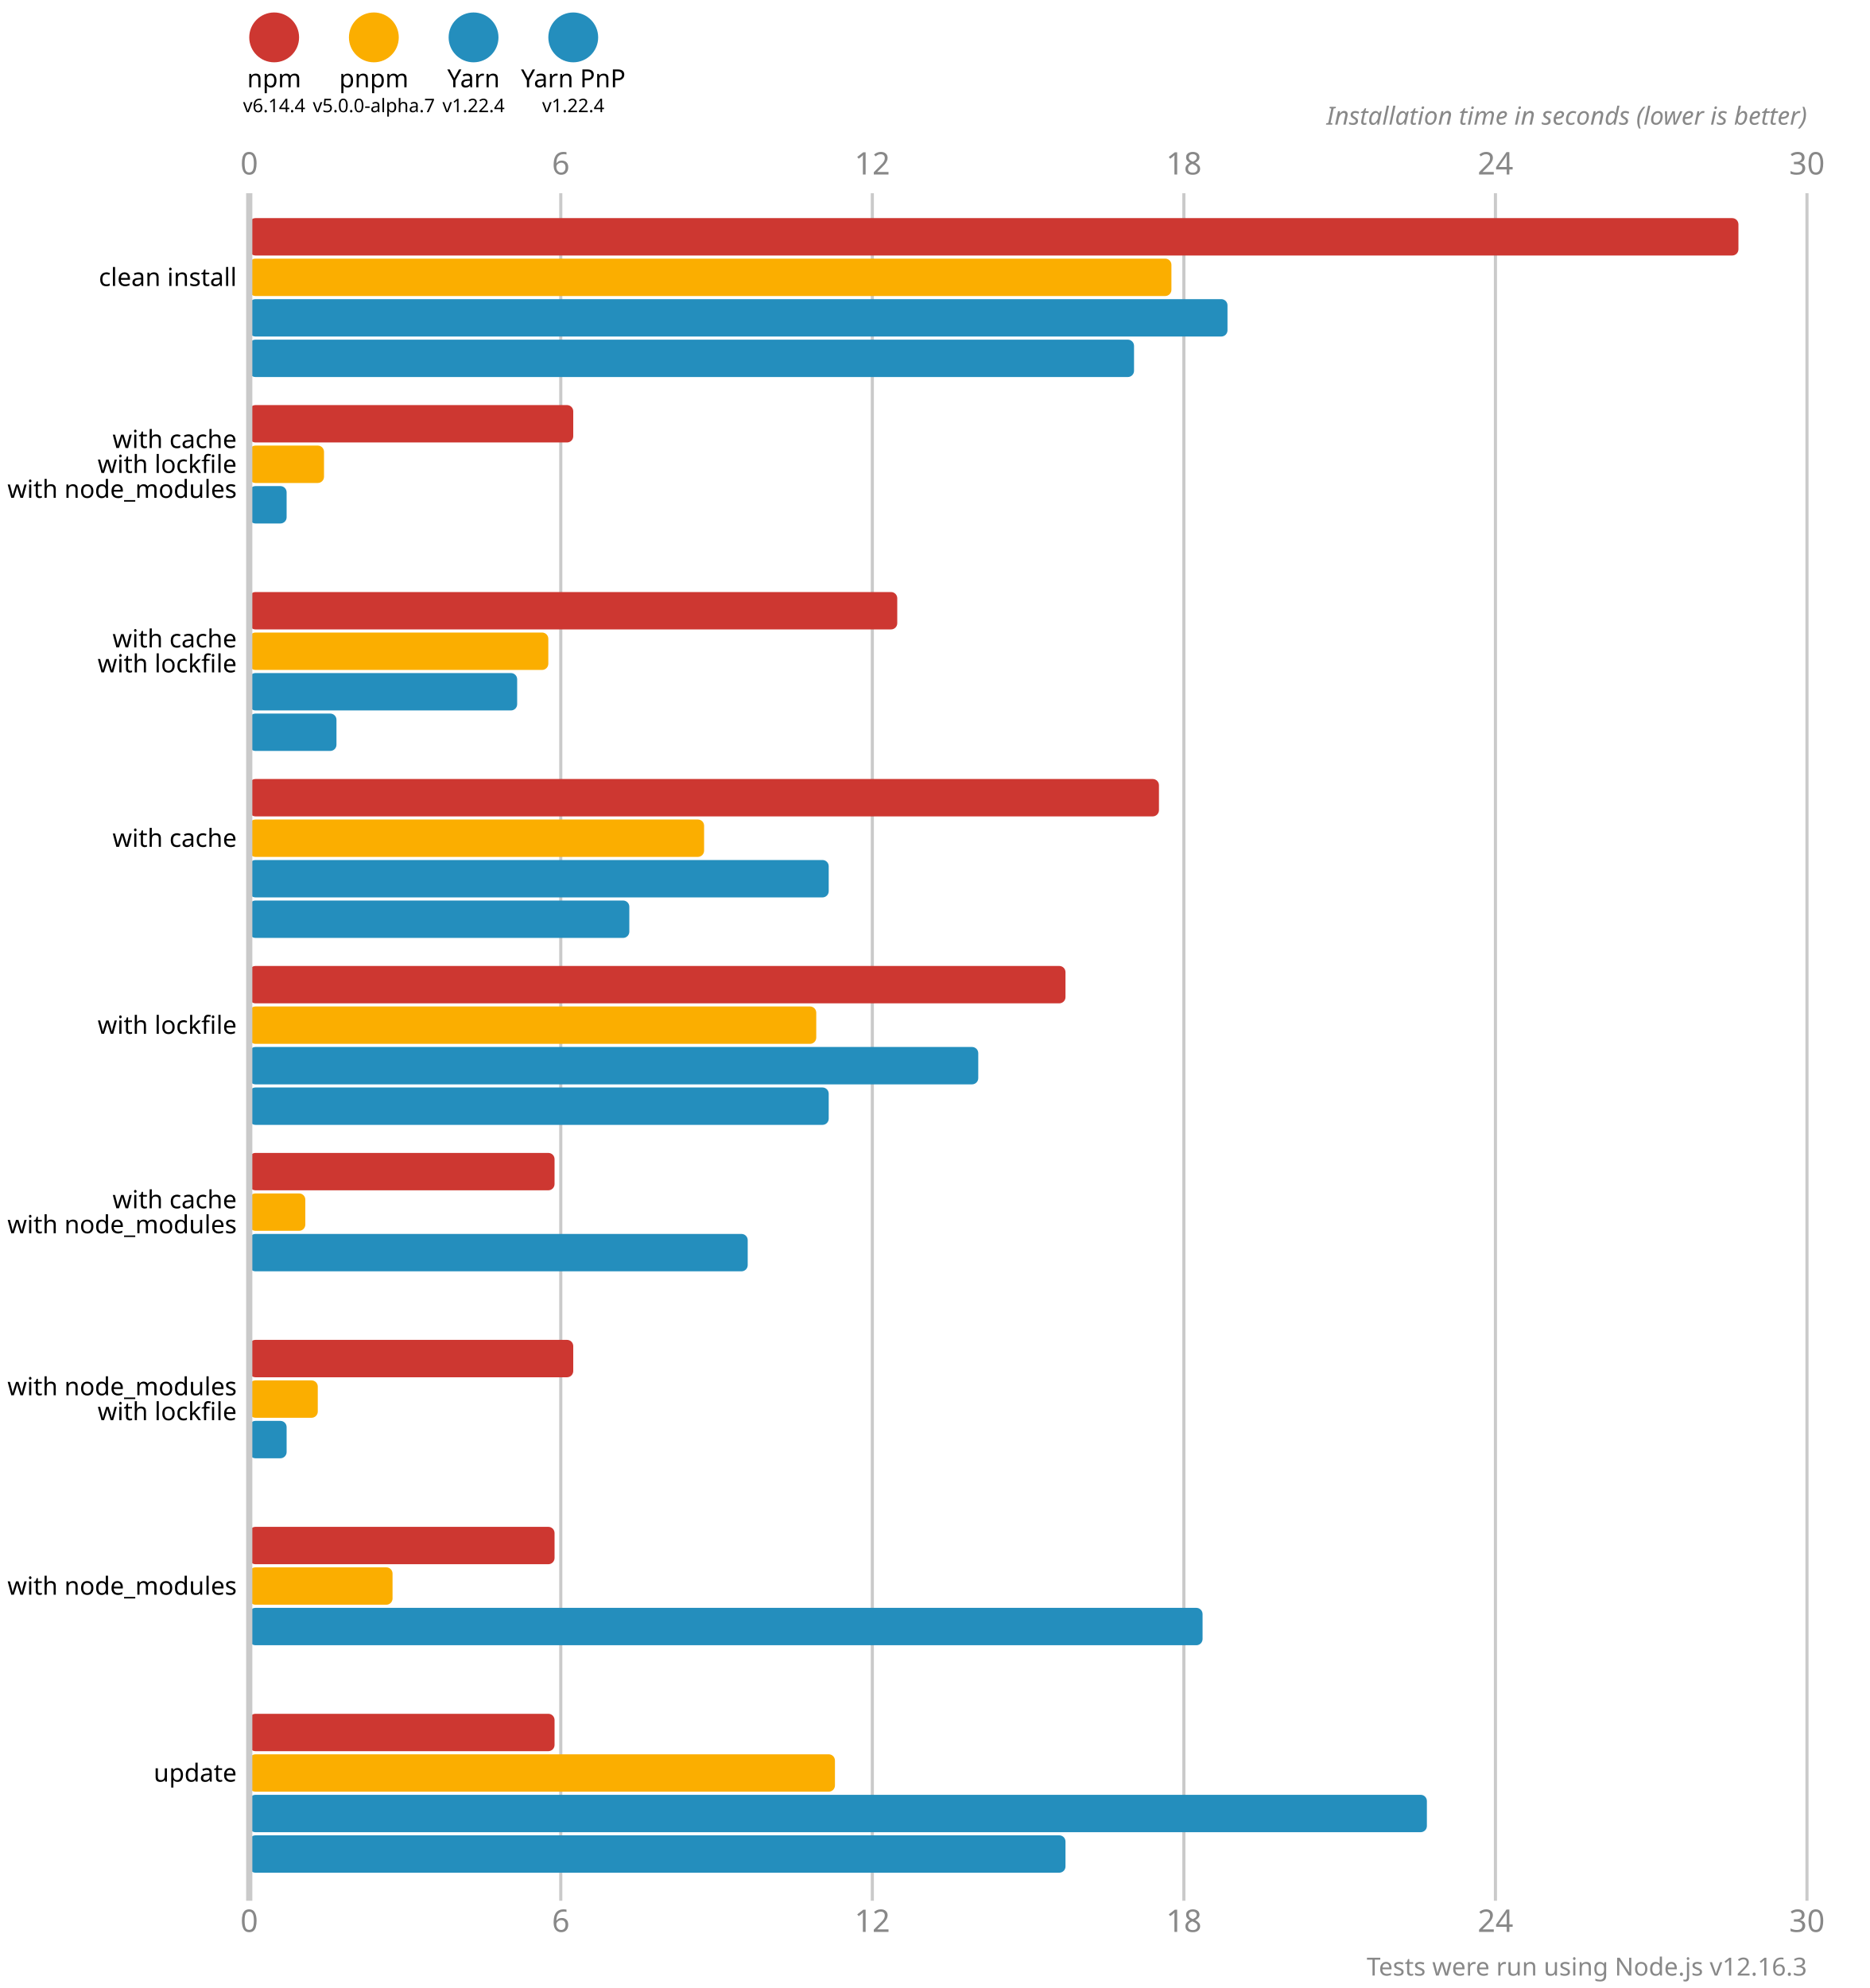
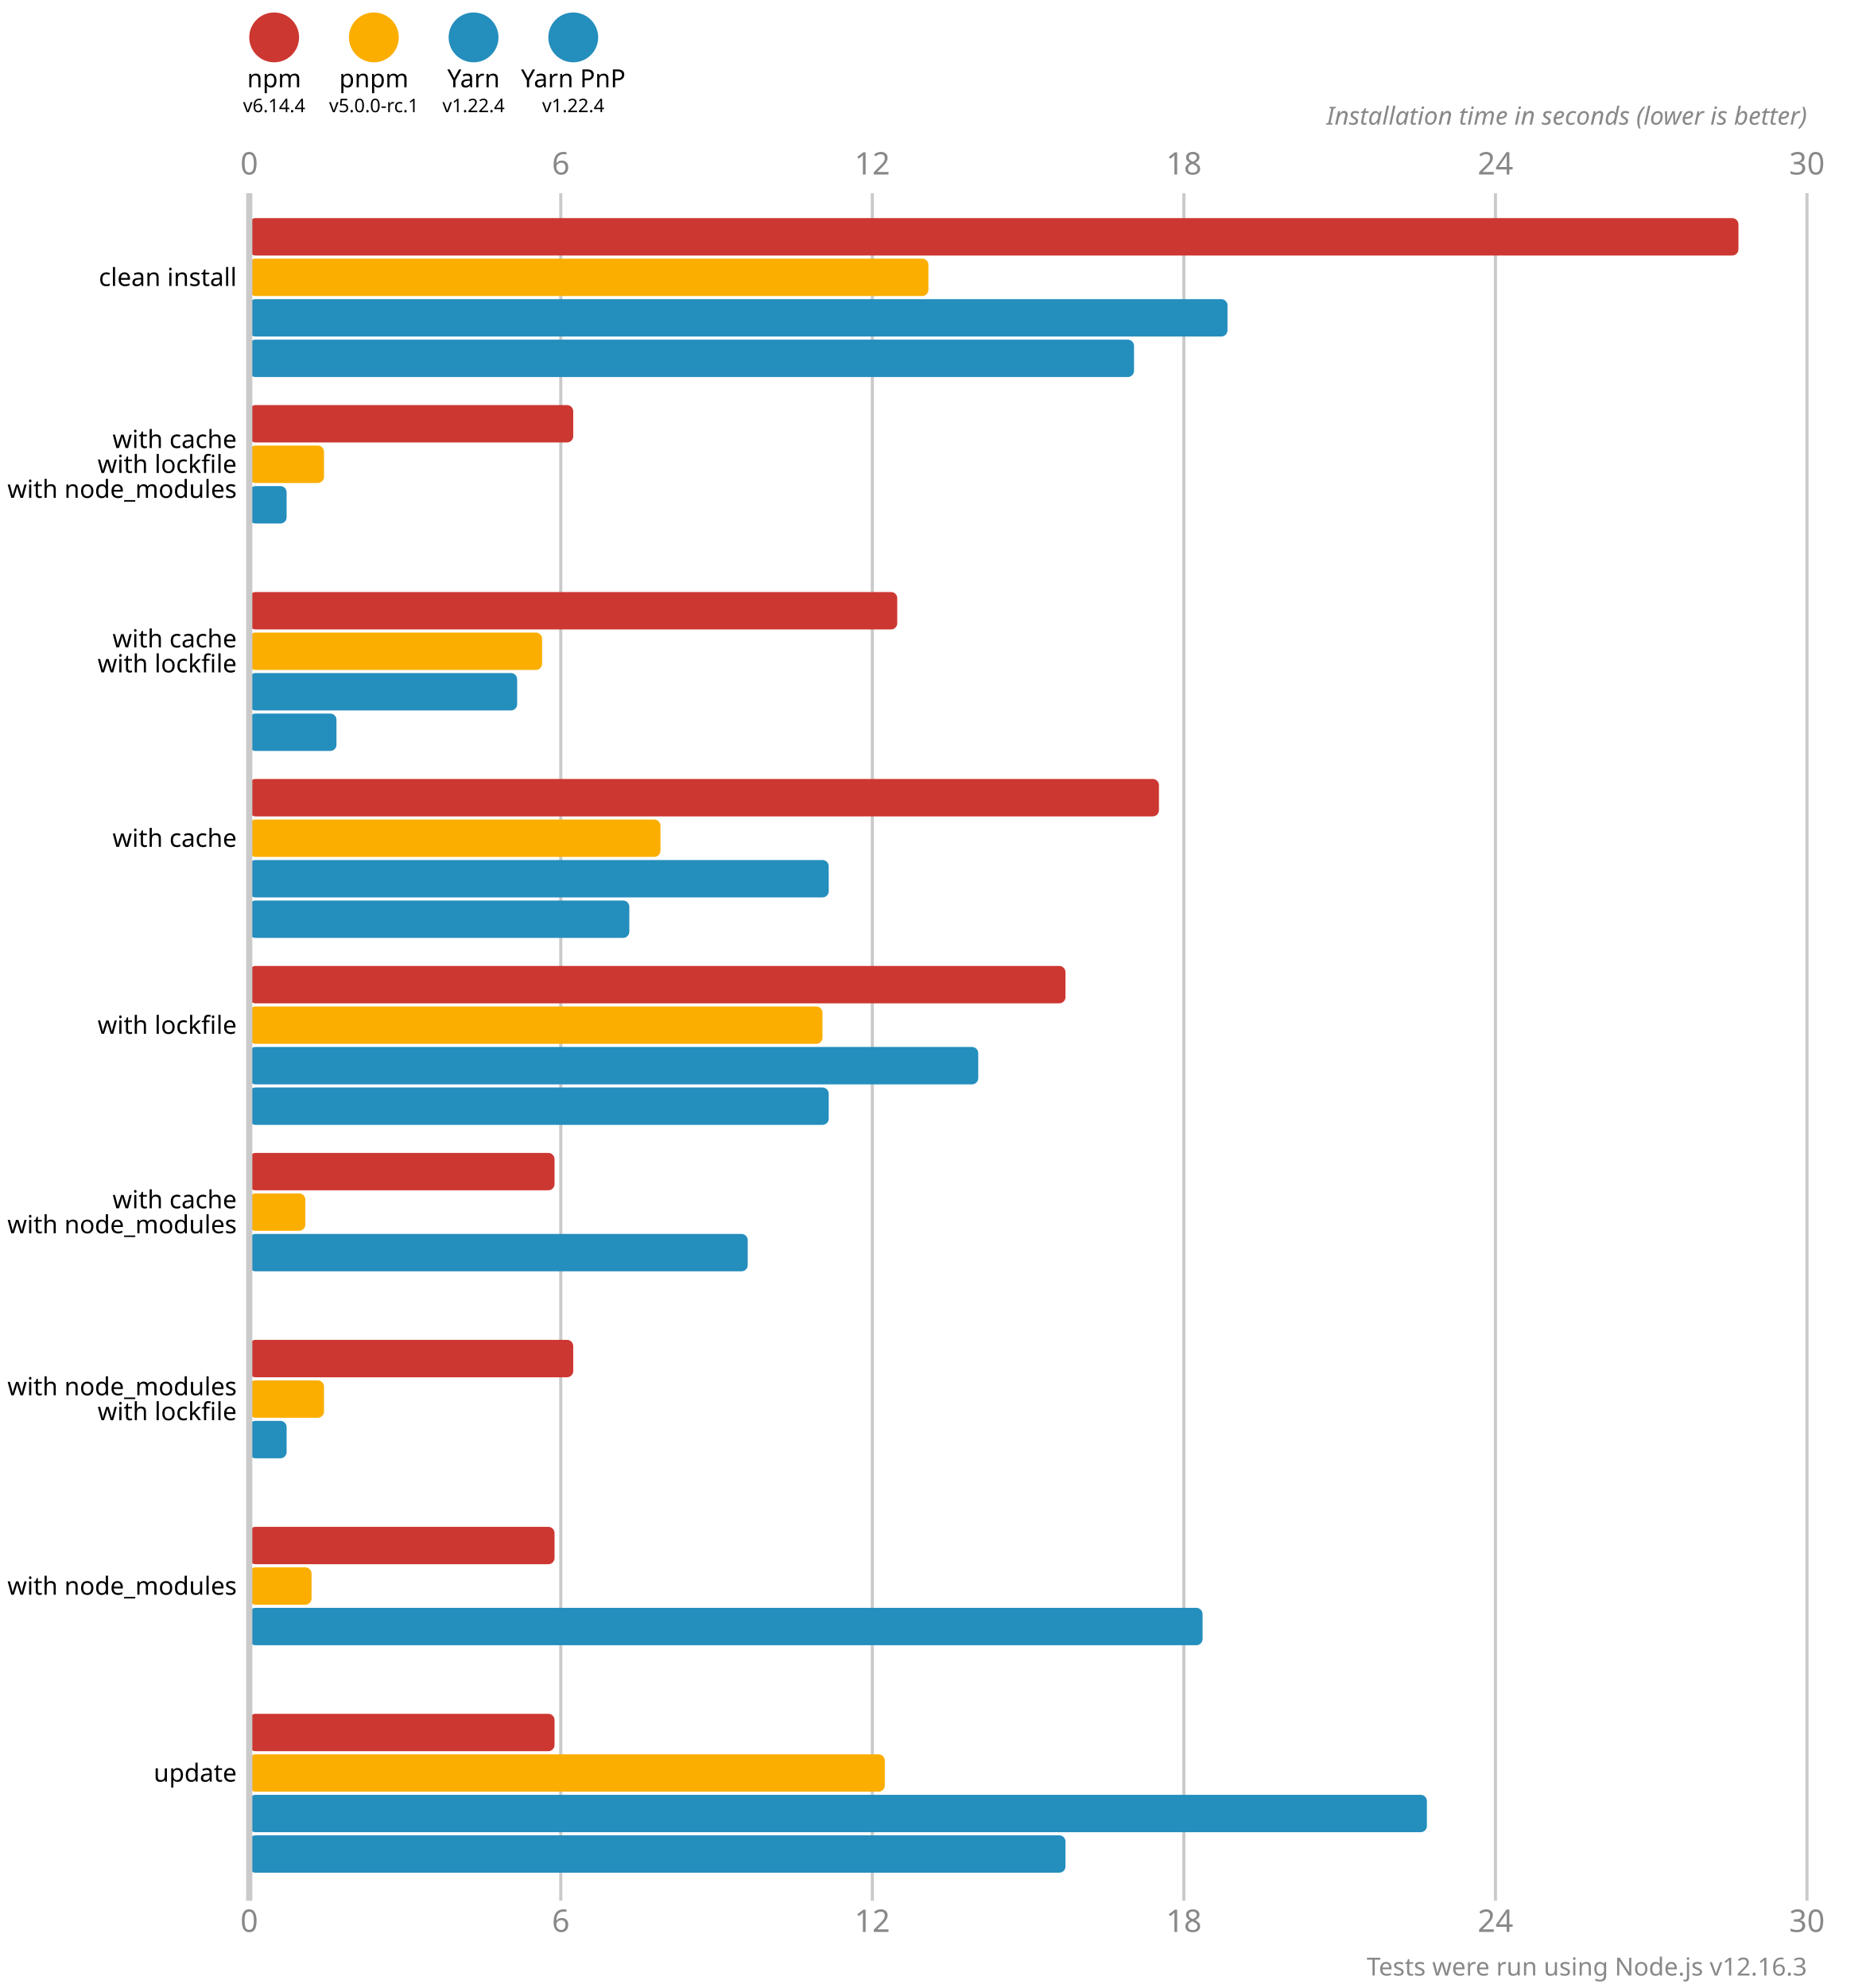
<svg xmlns="http://www.w3.org/2000/svg" version="1.1" viewBox="0 0 300 319">
  <style>
    .font { font-family: sans-serif; }
    .s3 { font-size: 3px; }
    .s4 { font-size: 4px; }
    .s5 { font-size: 5px; }
    .line { stroke: #cacaca; }
    .width { stroke-width: 0.5; }
    .text { fill: #888; }
  </style>
  <circle cx="44" cy="6" r="4" fill="#cd3731" />
  <text x="44" y="14" class="font s4" text-anchor="middle">npm</text>
  <text x="44" y="18" class="font s3" text-anchor="middle">v6.14.4</text>
  <circle cx="60" cy="6" r="4" fill="#fbae00" />
  <text x="60" y="14" class="font s4" text-anchor="middle">pnpm</text>
-   <text x="60" y="18" class="font s3" text-anchor="middle">v5.0.0-alpha.7</text>
+   <text x="60" y="18" class="font s3" text-anchor="middle">v5.0.0-rc.1</text>
  <circle cx="76" cy="6" r="4" fill="#248ebd" />
  <text x="76" y="14" class="font s4" text-anchor="middle">Yarn</text>
  <text x="76" y="18" class="font s3" text-anchor="middle">v1.22.4</text>
  <circle cx="92" cy="6" r="4" fill="#248ebd" />
  <text x="92" y="14" class="font s4" text-anchor="middle">Yarn PnP</text>
  <text x="92" y="18" class="font s3" text-anchor="middle">v1.22.4</text>
  <text x="40" y="28" class="font s5 text" text-anchor="middle">0</text>
  <text x="40" y="310" class="font s5 text" text-anchor="middle">0</text>
  <line x1="90" y1="31" x2="90" y2="305" class="line width" />
  <text x="90" y="28" class="font s5 text" text-anchor="middle">6</text>
  <text x="90" y="310" class="font s5 text" text-anchor="middle">6</text>
  <line x1="140" y1="31" x2="140" y2="305" class="line width" />
  <text x="140" y="28" class="font s5 text" text-anchor="middle">12</text>
  <text x="140" y="310" class="font s5 text" text-anchor="middle">12</text>
  <line x1="190" y1="31" x2="190" y2="305" class="line width" />
  <text x="190" y="28" class="font s5 text" text-anchor="middle">18</text>
  <text x="190" y="310" class="font s5 text" text-anchor="middle">18</text>
  <line x1="240" y1="31" x2="240" y2="305" class="line width" />
  <text x="240" y="28" class="font s5 text" text-anchor="middle">24</text>
  <text x="240" y="310" class="font s5 text" text-anchor="middle">24</text>
  <line x1="290" y1="31" x2="290" y2="305" class="line width" />
  <text x="290" y="28" class="font s5 text" text-anchor="middle">30</text>
  <text x="290" y="310" class="font s5 text" text-anchor="middle">30</text>
  <text x="290" y="20" class="font s4 text" font-style="italic" text-anchor="end">Installation time in seconds (lower is better)</text>
  <rect x="40" y="35" width="239" height="6" fill="#cd3731" rx="1" ry="1" />
-   <rect x="40" y="41.5" width="148" height="6" fill="#fbae00" rx="1" ry="1" />
+   <rect x="40" y="41.5" width="109" height="6" fill="#fbae00" rx="1" ry="1" />
  <rect x="40" y="48" width="157" height="6" fill="#248ebd" rx="1" ry="1" />
  <rect x="40" y="54.5" width="142" height="6" fill="#248ebd" rx="1" ry="1" />
  <rect x="40" y="65" width="52" height="6" fill="#cd3731" rx="1" ry="1" />
  <rect x="40" y="71.5" width="12" height="6" fill="#fbae00" rx="1" ry="1" />
  <rect x="40" y="78" width="6" height="6" fill="#248ebd" rx="1" ry="1" />
  <rect x="40" y="84.5" width="0" height="6" fill="#248ebd" rx="1" ry="1" />
  <rect x="40" y="95" width="104" height="6" fill="#cd3731" rx="1" ry="1" />
-   <rect x="40" y="101.5" width="48" height="6" fill="#fbae00" rx="1" ry="1" />
+   <rect x="40" y="101.5" width="47" height="6" fill="#fbae00" rx="1" ry="1" />
  <rect x="40" y="108" width="43" height="6" fill="#248ebd" rx="1" ry="1" />
  <rect x="40" y="114.5" width="14" height="6" fill="#248ebd" rx="1" ry="1" />
  <rect x="40" y="125" width="146" height="6" fill="#cd3731" rx="1" ry="1" />
-   <rect x="40" y="131.5" width="73" height="6" fill="#fbae00" rx="1" ry="1" />
+   <rect x="40" y="131.5" width="66" height="6" fill="#fbae00" rx="1" ry="1" />
  <rect x="40" y="138" width="93" height="6" fill="#248ebd" rx="1" ry="1" />
  <rect x="40" y="144.5" width="61" height="6" fill="#248ebd" rx="1" ry="1" />
  <rect x="40" y="155" width="131" height="6" fill="#cd3731" rx="1" ry="1" />
-   <rect x="40" y="161.5" width="91" height="6" fill="#fbae00" rx="1" ry="1" />
+   <rect x="40" y="161.5" width="92" height="6" fill="#fbae00" rx="1" ry="1" />
  <rect x="40" y="168" width="117" height="6" fill="#248ebd" rx="1" ry="1" />
  <rect x="40" y="174.5" width="93" height="6" fill="#248ebd" rx="1" ry="1" />
  <rect x="40" y="185" width="49" height="6" fill="#cd3731" rx="1" ry="1" />
  <rect x="40" y="191.5" width="9" height="6" fill="#fbae00" rx="1" ry="1" />
  <rect x="40" y="198" width="80" height="6" fill="#248ebd" rx="1" ry="1" />
  <rect x="40" y="204.5" width="0" height="6" fill="#248ebd" rx="1" ry="1" />
  <rect x="40" y="215" width="52" height="6" fill="#cd3731" rx="1" ry="1" />
-   <rect x="40" y="221.5" width="11" height="6" fill="#fbae00" rx="1" ry="1" />
+   <rect x="40" y="221.5" width="12" height="6" fill="#fbae00" rx="1" ry="1" />
  <rect x="40" y="228" width="6" height="6" fill="#248ebd" rx="1" ry="1" />
  <rect x="40" y="234.5" width="0" height="6" fill="#248ebd" rx="1" ry="1" />
  <rect x="40" y="245" width="49" height="6" fill="#cd3731" rx="1" ry="1" />
-   <rect x="40" y="251.5" width="23" height="6" fill="#fbae00" rx="1" ry="1" />
+   <rect x="40" y="251.5" width="10" height="6" fill="#fbae00" rx="1" ry="1" />
  <rect x="40" y="258" width="153" height="6" fill="#248ebd" rx="1" ry="1" />
  <rect x="40" y="264.5" width="0" height="6" fill="#248ebd" rx="1" ry="1" />
  <rect x="40" y="275" width="49" height="6" fill="#cd3731" rx="1" ry="1" />
-   <rect x="40" y="281.5" width="94" height="6" fill="#fbae00" rx="1" ry="1" />
+   <rect x="40" y="281.5" width="102" height="6" fill="#fbae00" rx="1" ry="1" />
  <rect x="40" y="288" width="189" height="6" fill="#248ebd" rx="1" ry="1" />
  <rect x="40" y="294.5" width="131" height="6" fill="#248ebd" rx="1" ry="1" />
  <line x1="40" y1="31" x2="40" y2="305" class="line" />
  <text x="38" y="44.5" class="font s4" dominant-baseline="middle" text-anchor="end">clean install</text>
  <text x="38" y="70.5" class="font s4" dominant-baseline="middle" text-anchor="end">with cache</text>
  <text x="38" y="74.5" class="font s4" dominant-baseline="middle" text-anchor="end">with lockfile</text>
  <text x="38" y="78.5" class="font s4" dominant-baseline="middle" text-anchor="end">with node_modules</text>
  <text x="38" y="102.5" class="font s4" dominant-baseline="middle" text-anchor="end">with cache</text>
  <text x="38" y="106.5" class="font s4" dominant-baseline="middle" text-anchor="end">with lockfile</text>
  <text x="38" y="134.5" class="font s4" dominant-baseline="middle" text-anchor="end">with cache</text>
  <text x="38" y="164.5" class="font s4" dominant-baseline="middle" text-anchor="end">with lockfile</text>
  <text x="38" y="192.5" class="font s4" dominant-baseline="middle" text-anchor="end">with cache</text>
  <text x="38" y="196.5" class="font s4" dominant-baseline="middle" text-anchor="end">with node_modules</text>
  <text x="38" y="222.5" class="font s4" dominant-baseline="middle" text-anchor="end">with node_modules</text>
  <text x="38" y="226.5" class="font s4" dominant-baseline="middle" text-anchor="end">with lockfile</text>
  <text x="38" y="254.5" class="font s4" dominant-baseline="middle" text-anchor="end">with node_modules</text>
  <text x="38" y="284.5" class="font s4" dominant-baseline="middle" text-anchor="end">update</text>
  <text x="290" y="317" class="font s4 text" text-anchor="end">Tests were run using Node.js v12.16.3</text>
</svg>
